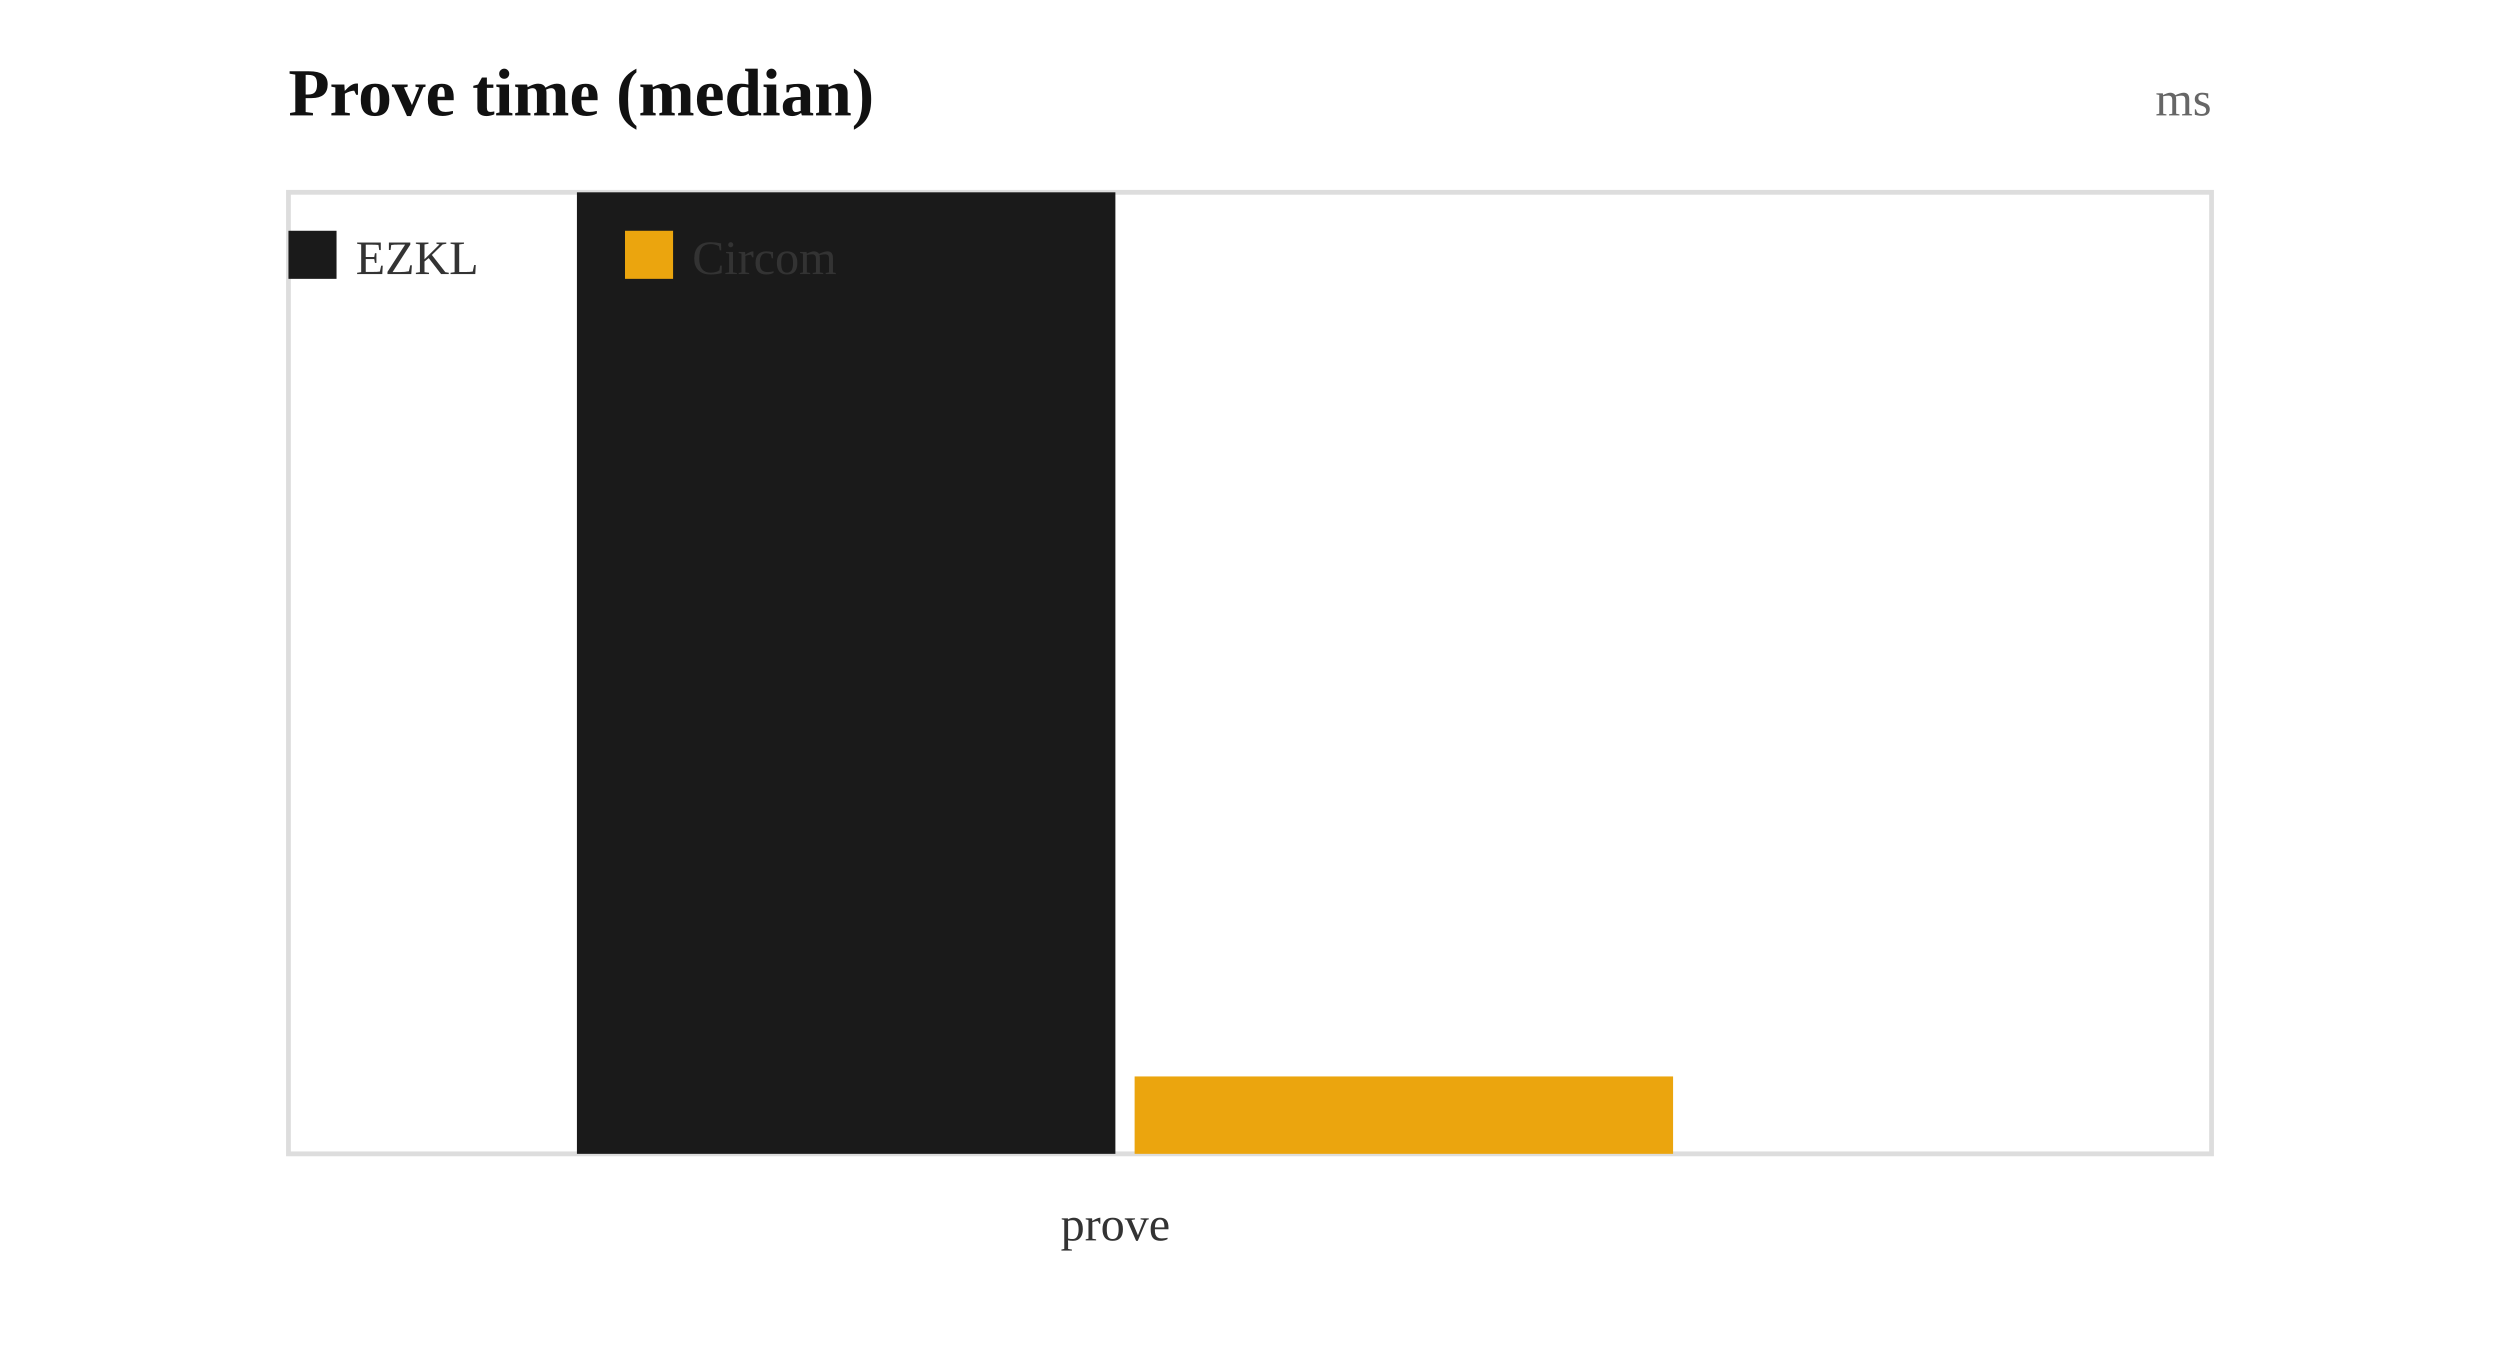
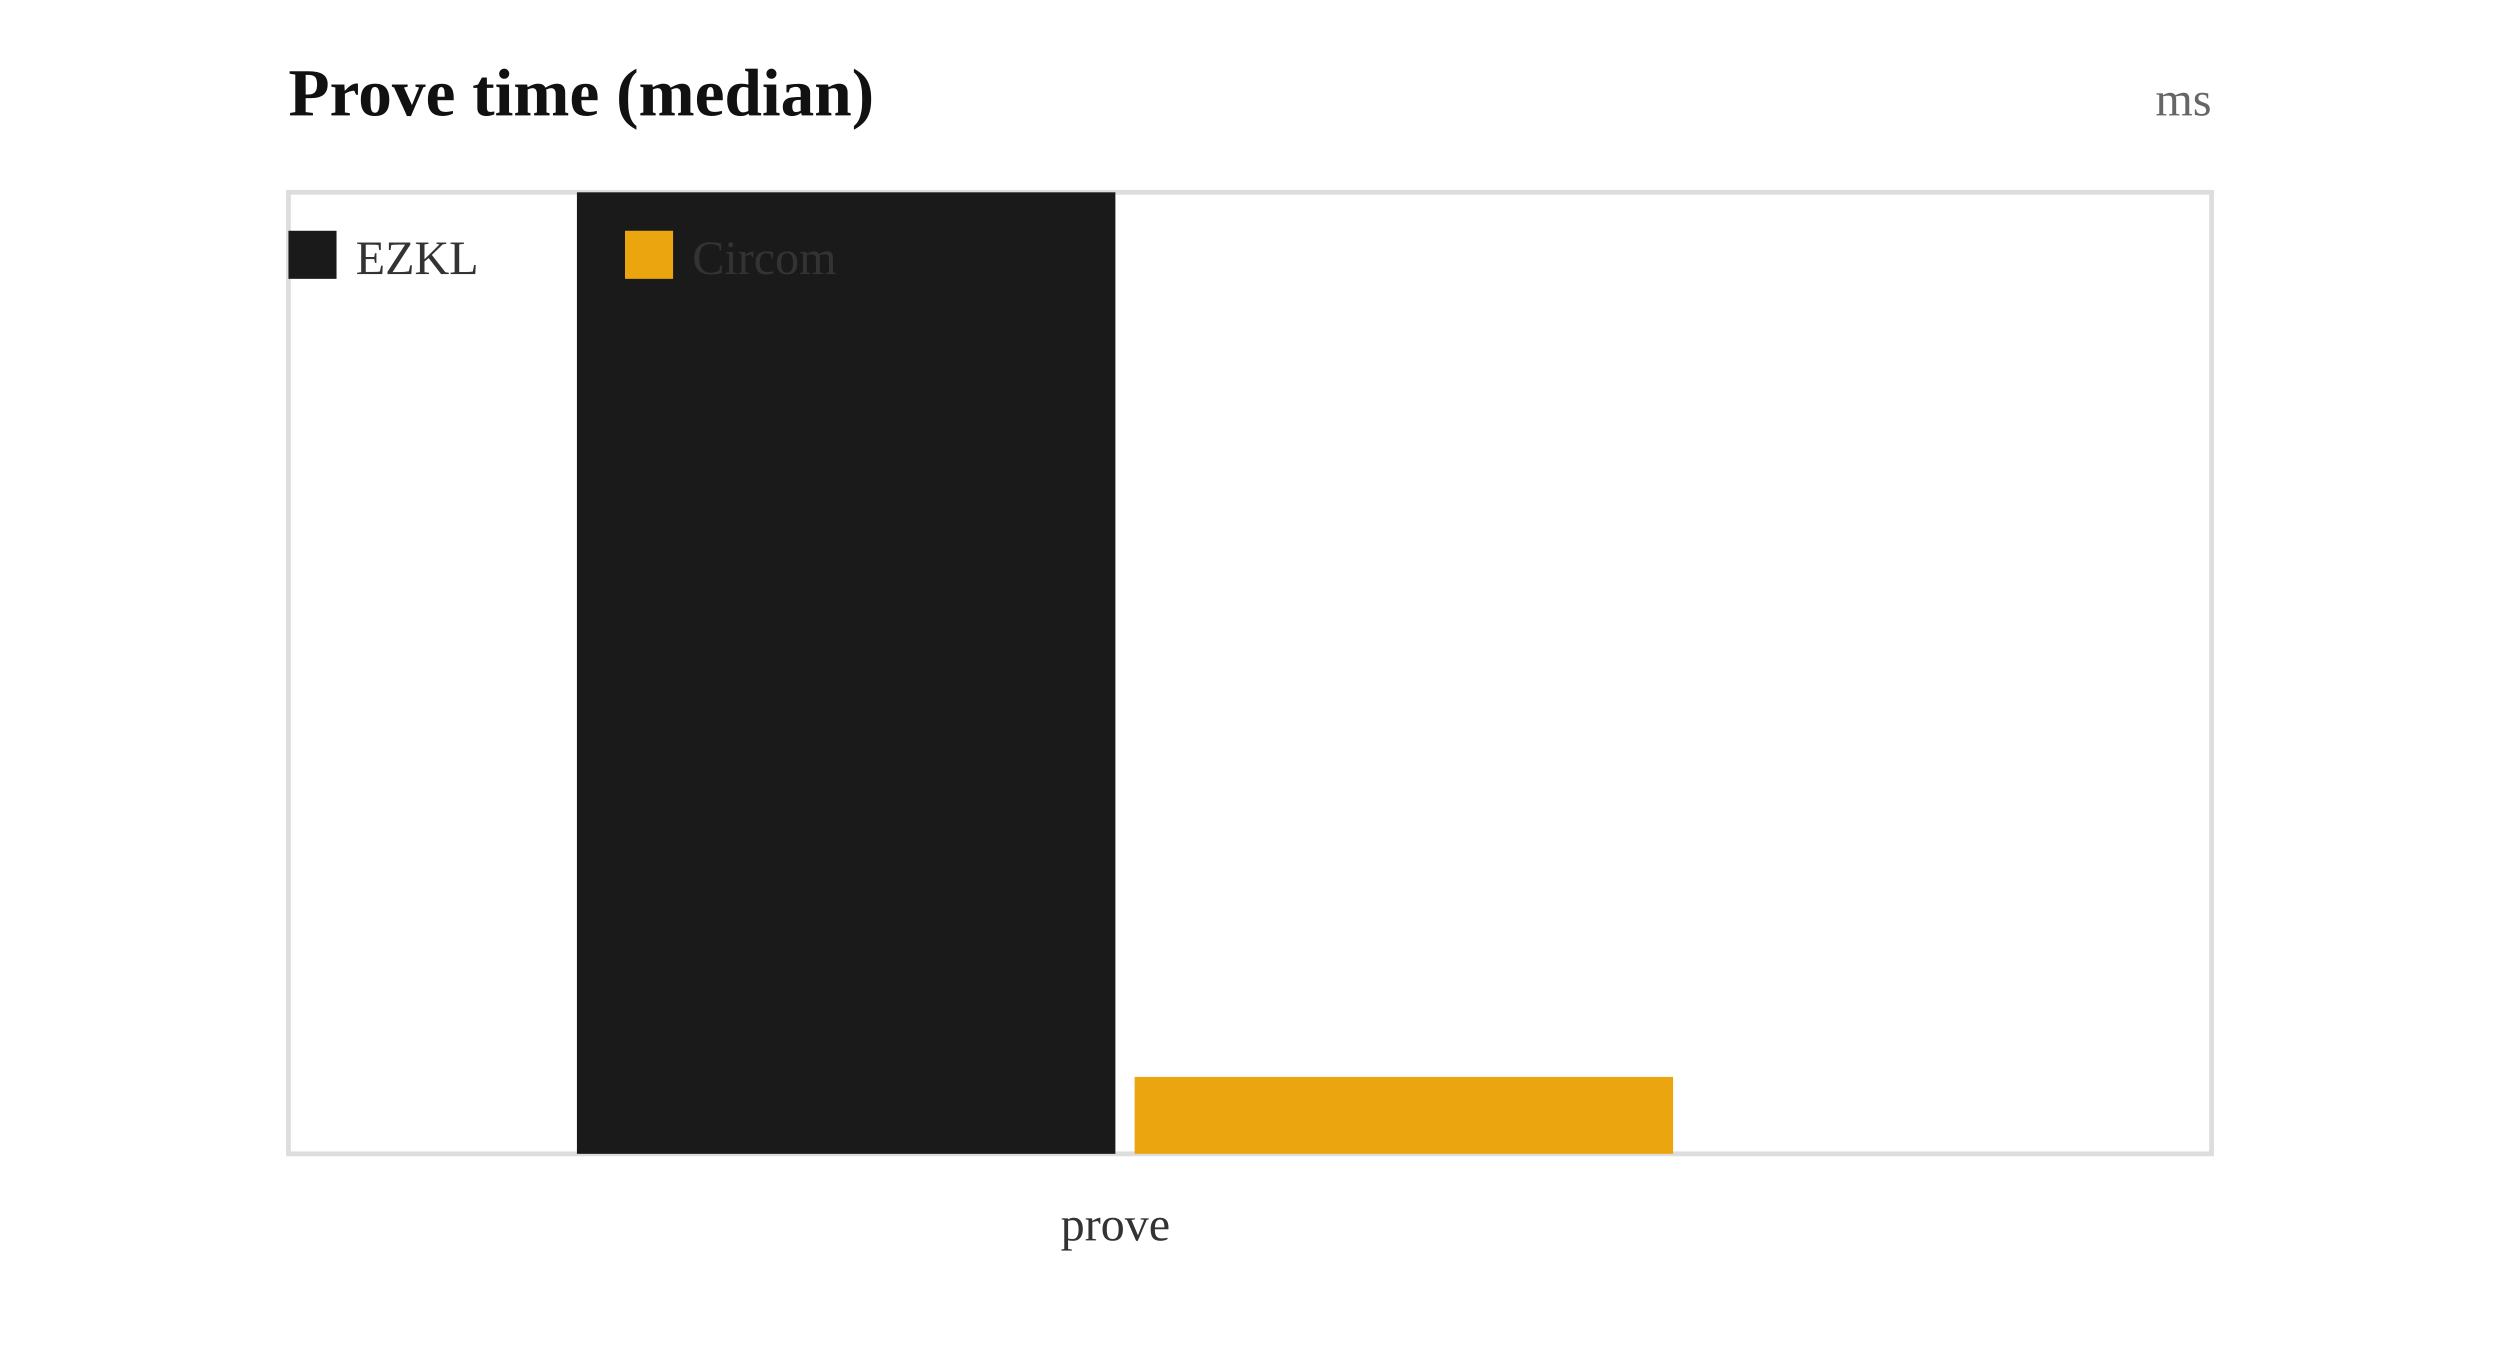
<svg xmlns="http://www.w3.org/2000/svg" width="520" height="280" viewBox="0 0 520 280">
  <text x="60" y="24" font-size="14" font-weight="600" fill="#111">Prove time (median)</text>
  <text x="460" y="24" font-size="10" text-anchor="end" fill="#666">ms</text>
  <rect x="60" y="40" width="400" height="200" fill="none" stroke="#ddd" />
  <rect x="120.0" y="40.0" width="112.0" height="200.0" fill="#1a1a1a" />
-   <rect x="236.0" y="223.9" width="112.0" height="16.1" fill="#eba50e" />
+   <rect x="236.0" y="224.0" width="112.0" height="16.0" fill="#eba50e" />
  <text x="232.0" y="258" font-size="10" text-anchor="middle" fill="#333">prove</text>
  <rect x="60" y="48" width="10" height="10" fill="#1a1a1a" />
  <text x="74" y="57" font-size="10" fill="#333">EZKL</text>
  <rect x="130" y="48" width="10" height="10" fill="#eba50e" />
  <text x="144" y="57" font-size="10" fill="#333">Circom</text>
</svg>
